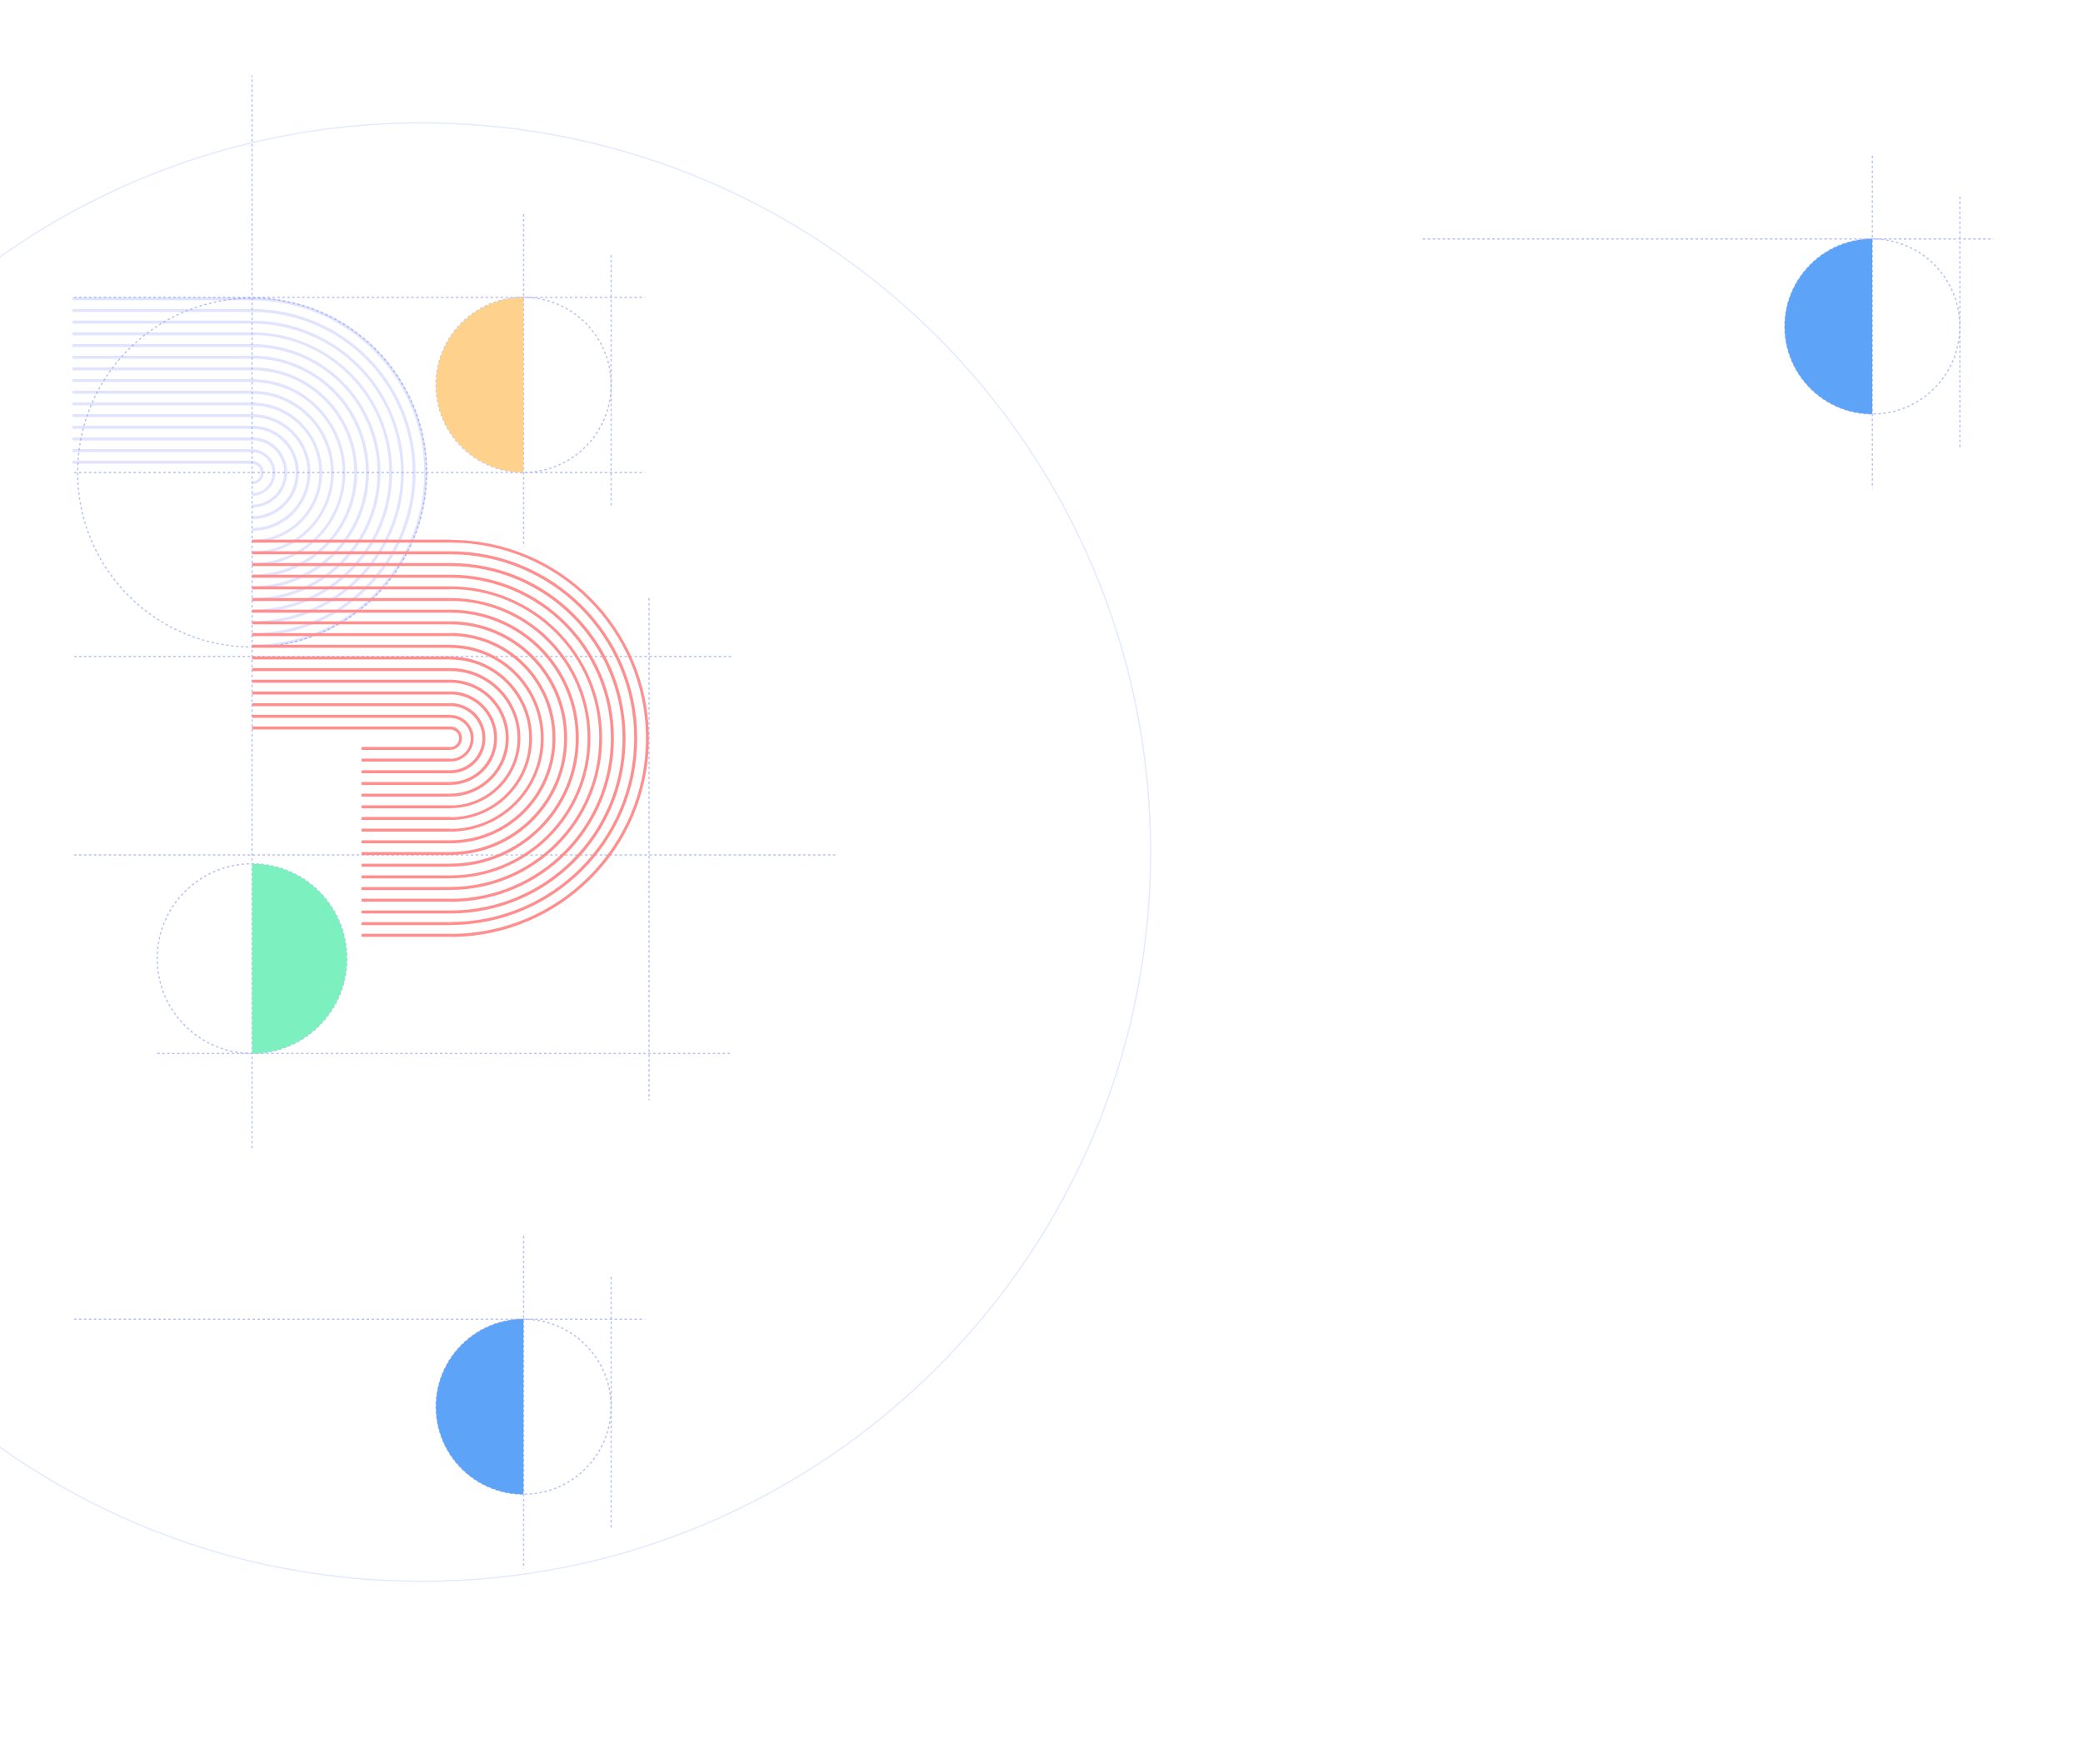
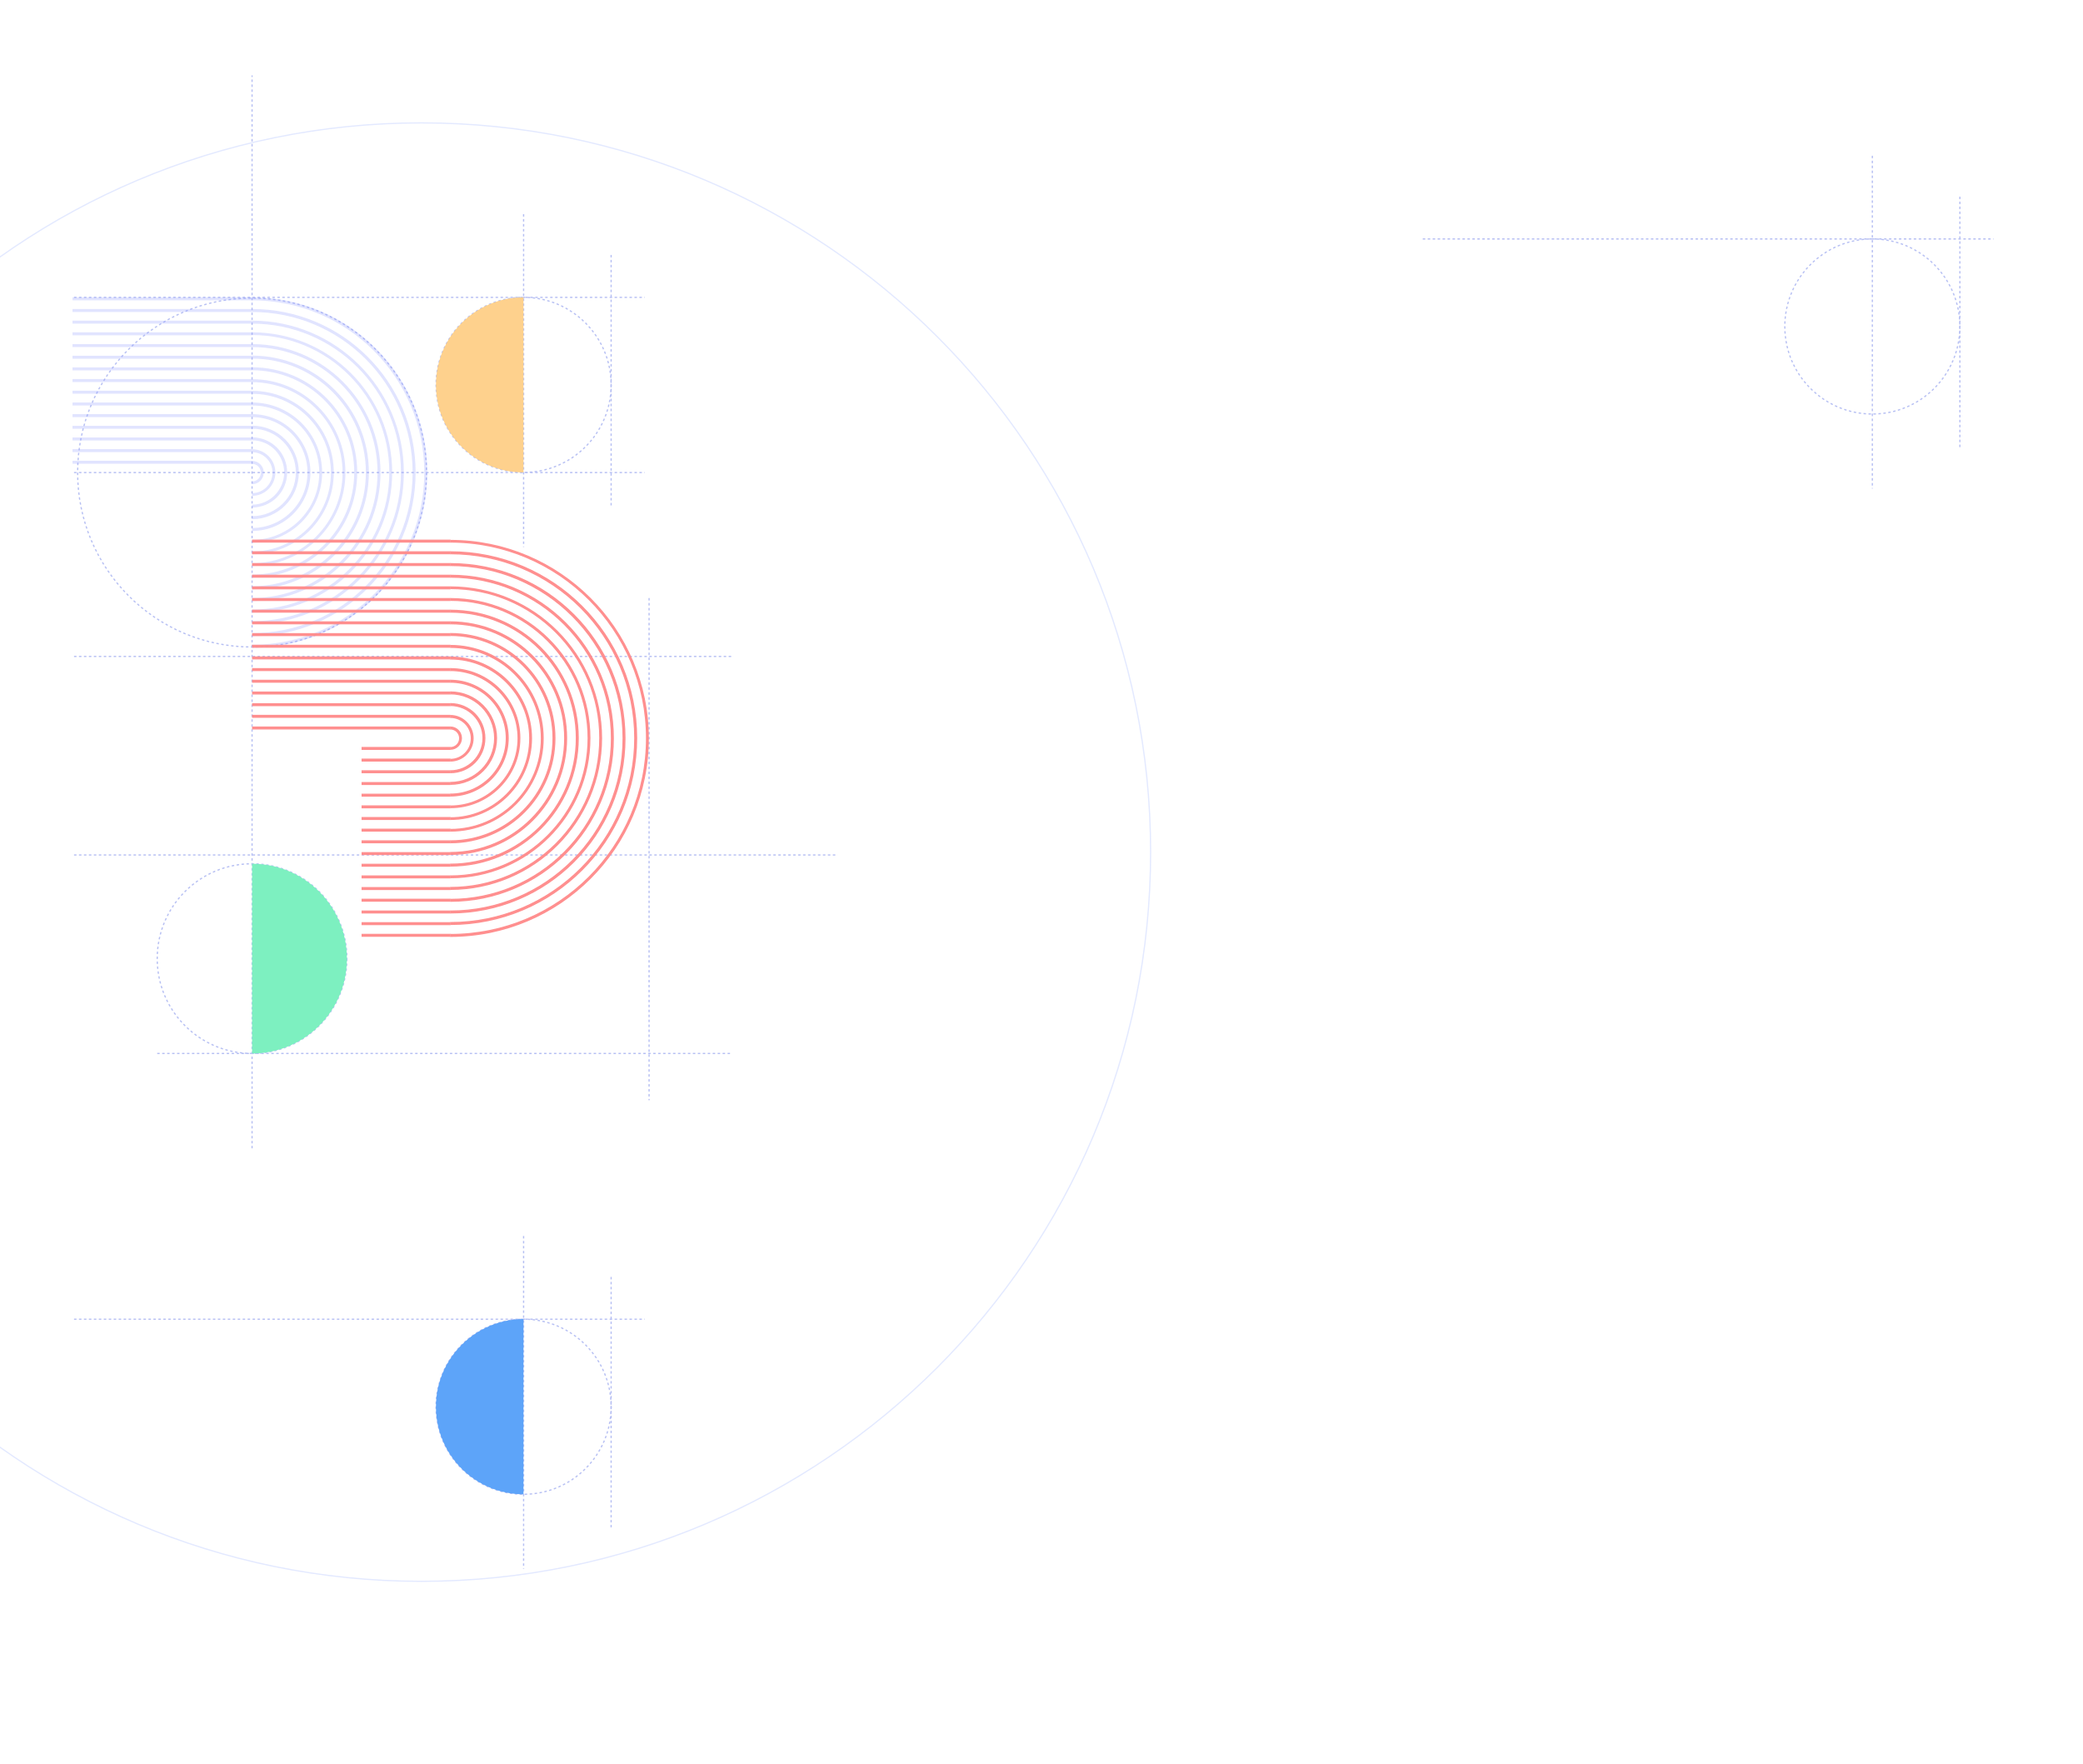
<svg xmlns="http://www.w3.org/2000/svg" version="1.1" id="Layer_1" x="0px" y="0px" viewBox="0 0 1680 1422" style="enable-background:new 0 0 1680 1422;" xml:space="preserve">
  <style type="text/css">
	.st0{fill:none;stroke:#B7C0F3;stroke-dasharray:2,2;}
	.st1{opacity:0.25;}
	.st2{fill:#8793FE;}
	.st3{opacity:0.95;fill:#FECF87;enable-background:new    ;}
	.st4{opacity:0.95;fill:#55A0F9;enable-background:new    ;}
	.st5{fill:#7DF0C0;}
	.st6{opacity:0.95;}
	.st7{fill:#FF8989;}
	.st8{opacity:0.2;fill:none;stroke:#7190FF;enable-background:new    ;}
</style>
  <path class="st0" d="M59.7,689.5c0,0,171.4,0,615.1,0" />
  <path class="st0" d="M59.7,529.4h531" />
  <path class="st0" d="M59.7,239.8c0,0,16.6,0,460.3,0" />
  <path class="st0" d="M59.7,381.1H520" />
  <path class="st0" d="M126.8,849.6h463.9" />
  <path class="st0" d="M203.3,926.1V60.8" />
  <path class="st0" d="M492.9,205.6v202.5" />
  <path class="st0" d="M422.3,172.7c0,0,0,172.4,0,268.4" />
  <path class="st0" d="M59.7,1063.9c0,0,16.6,0,460.3,0" />
  <path class="st0" d="M492.9,1029.8v202.5" />
  <path class="st0" d="M422.3,996.8c0,0,0,172.4,0,268.4" />
  <path class="st0" d="M523.5,482.3v405" />
  <circle class="st0" cx="203.3" cy="381.1" r="140.7" />
  <circle class="st0" cx="422.3" cy="310.4" r="70.6" />
  <circle class="st0" cx="422.3" cy="1134.5" r="70.6" />
  <circle class="st0" cx="203.3" cy="773.1" r="76.5" />
  <g class="st1">
-     <path class="st2" d="M203.3,239.8c78.1,0,141.3,63.2,141.3,141.3s-63.2,141.3-141.3,141.3V520c76.8,0,138.9-62.2,138.9-138.9   s-62.2-138.9-138.9-138.9V239.8z" />
-     <path class="st2" d="M203.3,249.2c72.9,0,131.9,59,131.9,131.9s-59,131.9-131.9,131.9v-2.4c71.6,0,129.5-57.9,129.5-129.5   s-57.9-129.5-129.5-129.5V249.2z" />
-     <path class="st2" d="M203.3,258.6c67.6,0,122.4,54.9,122.4,122.4s-54.9,122.4-122.4,122.4v-2.4c66.3,0,120.1-53.8,120.1-120.1   S269.6,261,203.3,261V258.6z" />
+     <path class="st2" d="M203.3,239.8c78.1,0,141.3,63.2,141.3,141.3s-63.2,141.3-141.3,141.3V520c76.8,0,138.9-62.2,138.9-138.9   S280,242.2,203.3,242.2L203.3,239.8L203.3,239.8z" />
+     <path class="st2" d="M203.3,249.2c72.9,0,131.9,59,131.9,131.9S276.2,513,203.3,513v-2.4c71.6,0,129.5-57.9,129.5-129.5   s-57.9-129.5-129.5-129.5L203.3,249.2L203.3,249.2z" />
+     <path class="st2" d="M203.3,258.6c67.6,0,122.4,54.9,122.4,122.4s-54.9,122.4-122.4,122.4V501c66.3,0,120.1-53.8,120.1-120.1   S269.6,261,203.3,261V258.6z" />
    <path class="st2" d="M203.3,268c62.4,0,113,50.6,113,113s-50.6,113-113,113v-2.4c61.1,0,110.7-49.6,110.7-110.7   s-49.6-110.7-110.7-110.7V268z" />
    <path class="st2" d="M203.3,484.7c57.2,0,103.6-46.4,103.6-103.6s-46.4-103.6-103.6-103.6v2.4c55.9,0,101.2,45.3,101.2,101.2   s-45.3,101.2-101.2,101.2V484.7z" />
    <path class="st2" d="M203.3,475.2c52,0,94.2-42.1,94.2-94.2s-42.1-94.2-94.2-94.2v2.4c50.7,0,91.8,41.1,91.8,91.8   s-41.1,91.8-91.8,91.8V475.2z" />
-     <path class="st2" d="M203.3,465.8c46.9,0,84.8-37.9,84.8-84.8s-37.9-84.8-84.8-84.8v2.4c45.6,0,82.4,36.8,82.4,82.4   s-36.8,82.4-82.4,82.4V465.8z" />
-     <path class="st2" d="M203.3,456.4c41.6,0,75.3-33.8,75.3-75.3s-33.8-75.3-75.3-75.3v2.4c40.3,0,73,32.7,73,73s-32.7,73-73,73V456.4   z" />
-     <path class="st2" d="M203.3,447c36.4,0,65.9-29.5,65.9-65.9s-29.5-65.9-65.9-65.9v2.4c35.1,0,63.6,28.5,63.6,63.6   s-28.5,63.6-63.6,63.6V447z" />
+     <path class="st2" d="M203.3,465.8c46.9,0,84.8-37.9,84.8-84.8s-37.9-84.8-84.8-84.8v2.4c45.6,0,82.4,36.8,82.4,82.4   s-36.8,82.4-82.4,82.4L203.3,465.8L203.3,465.8z" />
+     <path class="st2" d="M203.3,456.4c41.6,0,75.3-33.8,75.3-75.3s-33.8-75.3-75.3-75.3v2.4c40.3,0,73,32.7,73,73s-32.7,73-73,73   L203.3,456.4L203.3,456.4z" />
+     <path class="st2" d="M203.3,447c36.4,0,65.9-29.5,65.9-65.9s-29.5-65.9-65.9-65.9v2.4c35.1,0,63.6,28.5,63.6,63.6   s-28.5,63.6-63.6,63.6L203.3,447L203.3,447z" />
    <path class="st2" d="M203.3,437.6c31.2,0,56.5-25.3,56.5-56.5s-25.3-56.5-56.5-56.5v2.4c29.9,0,54.2,24.3,54.2,54.2   c0,29.9-24.3,54.2-54.2,54.2V437.6z" />
-     <path class="st2" d="M203.3,428.2c26,0,47.1-21.1,47.1-47.1S229.3,334,203.3,334v2.4c24.7,0,44.7,20,44.7,44.7   c0,24.7-20,44.7-44.7,44.7V428.2z" />
+     <path class="st2" d="M203.3,428.2c26,0,47.1-21.1,47.1-47.1S229.3,334,203.3,334v2.4c24.7,0,44.7,20,44.7,44.7s-20,44.7-44.7,44.7   V428.2z" />
    <path class="st2" d="M203.3,418.7c20.8,0,37.7-16.8,37.7-37.7s-16.8-37.7-37.7-37.7v2.4c19.5,0,35.3,15.8,35.3,35.3   s-15.8,35.3-35.3,35.3V418.7z" />
-     <path class="st2" d="M203.3,409.3c15.7,0,28.3-12.6,28.3-28.3c0-15.7-12.6-28.3-28.3-28.3v2.4c14.4,0,25.9,11.7,25.9,25.9   S217.7,407,203.3,407V409.3z" />
+     <path class="st2" d="M203.3,409.3c15.7,0,28.3-12.6,28.3-28.3c0-15.7-12.6-28.3-28.3-28.3v2.4c14.4,0,25.9,11.7,25.9,25.9   s-11.5,26-25.9,26V409.3z" />
    <path class="st2" d="M203.3,399.9c10.4,0,18.8-8.5,18.8-18.8s-8.5-18.8-18.8-18.8v2.4c9.1,0,16.5,7.4,16.5,16.5   s-7.4,16.5-16.5,16.5V399.9z" />
-     <path class="st2" d="M203.3,390.5c5.2,0,9.4-4.2,9.4-9.4c0-5.2-4.2-9.4-9.4-9.4v2.4c3.9,0,7.1,3.2,7.1,7.1c0,3.9-3.2,7.1-7.1,7.1   V390.5z" />
+     <path class="st2" d="M203.3,390.5c5.2,0,9.4-4.2,9.4-9.4c0-5.2-4.2-9.4-9.4-9.4v2.4c3.9,0,7.1,3.2,7.1,7.1s-3.2,7.1-7.1,7.1V390.5z   " />
  </g>
  <g class="st1">
    <path class="st2" d="M203.3,239.8v2.4H58.5v-2.4H203.3z" />
    <path class="st2" d="M203.3,249.2v2.4H58.5v-2.4H203.3z" />
    <path class="st2" d="M203.3,258.6v2.4H58.5v-2.4H203.3z" />
    <path class="st2" d="M203.3,268v2.4H58.5V268H203.3z" />
    <path class="st2" d="M203.3,277.5v2.4H58.5v-2.4H203.3z" />
    <path class="st2" d="M203.3,286.9v2.4H58.5v-2.4H203.3z" />
    <path class="st2" d="M203.3,296.3v2.4H58.5v-2.4H203.3z" />
    <path class="st2" d="M203.3,305.7v2.4H58.5v-2.4H203.3z" />
    <path class="st2" d="M203.3,315.1v2.4H58.5v-2.4H203.3z" />
    <path class="st2" d="M203.3,324.6v2.4H58.5v-2.4H203.3z" />
    <path class="st2" d="M203.3,334v2.4H58.5V334H203.3z" />
    <path class="st2" d="M203.3,343.4v2.4H58.5v-2.4H203.3z" />
    <path class="st2" d="M203.3,352.8v2.4H58.5v-2.4H203.3z" />
    <path class="st2" d="M203.3,362.2v2.4H58.5v-2.4H203.3z" />
    <path class="st2" d="M203.3,371.6v2.4H58.5v-2.4H203.3z" />
  </g>
  <path class="st3" d="M351.6,310.4c0,39,31.7,70.6,70.6,70.6V239.8C383.3,239.8,351.6,271.5,351.6,310.4z" />
  <path class="st4" d="M351.6,1134.5c0,39,31.7,70.6,70.6,70.6v-141.3C383.3,1063.9,351.6,1095.6,351.6,1134.5z" />
  <path class="st0" d="M1147.5,192.7c0,0,16.6,0,460.3,0" />
  <path class="st0" d="M1580.7,158.6v202.5" />
  <path class="st0" d="M1510.1,125.6c0,0,0,172.4,0,268.4" />
  <circle class="st0" cx="1510.1" cy="263.3" r="70.6" />
-   <path class="st4" d="M1439.4,263.3c0,39,31.7,70.6,70.6,70.6V192.7C1471.1,192.7,1439.4,224.4,1439.4,263.3z" />
  <path class="st5" d="M279.8,773.1c0-42.3-34.3-76.5-76.5-76.5v153C245.6,849.6,279.8,815.4,279.8,773.1z" />
  <g class="st6">
    <path class="st7" d="M363.2,437.6c87.1,0,157.8,70.6,157.8,157.8s-70.6,157.8-157.8,157.8v2.4c88.4,0,160.1-71.7,160.1-160.1   s-71.7-160.1-160.1-160.1L363.2,437.6L363.2,437.6z" />
-     <path class="st7" d="M363.2,444.6c83.2,0,150.7,67.5,150.7,150.7S446.4,746,363.2,746v-2.4c81.9,0,148.3-66.4,148.3-148.3   S445.1,447,363.2,447L363.2,444.6L363.2,444.6z" />
-     <path class="st7" d="M363.2,454.1c78.1,0,141.3,63.2,141.3,141.3s-63.2,141.3-141.3,141.3v-2.4c76.8,0,138.9-62.2,138.9-138.9   s-62.2-138.9-138.9-138.9L363.2,454.1L363.2,454.1z" />
-     <path class="st7" d="M363.2,463.5c72.9,0,131.9,59,131.9,131.9s-59,131.9-131.9,131.9v-2.4c71.6,0,129.5-57.9,129.5-129.5   s-57.9-129.5-129.5-129.5L363.2,463.5L363.2,463.5z" />
-     <path class="st7" d="M363.2,472.9c67.6,0,122.4,54.9,122.4,122.4s-54.9,122.4-122.4,122.4v-2.4c66.3,0,120.1-53.8,120.1-120.1   s-53.8-120.1-120.1-120.1L363.2,472.9L363.2,472.9z" />
-     <path class="st7" d="M363.2,482.3c62.4,0,113,50.6,113,113s-50.6,113-113,113V706c61.1,0,110.7-49.6,110.7-110.7   s-49.6-110.7-110.7-110.7L363.2,482.3L363.2,482.3z" />
-     <path class="st7" d="M363.2,698.9c57.2,0,103.6-46.4,103.6-103.6c0-57.2-46.4-103.6-103.6-103.6v2.4c55.9,0,101.2,45.3,101.2,101.2   c0,55.9-45.3,101.2-101.2,101.2L363.2,698.9L363.2,698.9z" />
-     <path class="st7" d="M363.2,689.5c52,0,94.2-42.1,94.2-94.2c0-52-42.1-94.2-94.2-94.2v2.4c50.7,0,91.8,41.1,91.8,91.8   s-41.1,91.8-91.8,91.8L363.2,689.5L363.2,689.5z" />
-     <path class="st7" d="M363.2,680.1c46.9,0,84.8-37.9,84.8-84.8s-37.9-84.8-84.8-84.8v2.4c45.6,0,82.4,36.8,82.4,82.4   c0,45.6-36.8,82.4-82.4,82.4L363.2,680.1L363.2,680.1z" />
-     <path class="st7" d="M363.2,670.7c41.6,0,75.3-33.8,75.3-75.3c0-41.6-33.8-75.3-75.3-75.3v2.4c40.3,0,73,32.7,73,73   c0,40.3-32.7,73-73,73L363.2,670.7L363.2,670.7z" />
-     <path class="st7" d="M363.2,661.3c36.4,0,65.9-29.5,65.9-65.9c0-36.4-29.5-65.9-65.9-65.9v2.4c35.1,0,63.6,28.5,63.6,63.6   s-28.5,63.6-63.6,63.6L363.2,661.3L363.2,661.3z" />
-     <path class="st7" d="M363.2,651.8c31.2,0,56.5-25.3,56.5-56.5c0-31.2-25.3-56.5-56.5-56.5v2.4c29.9,0,54.2,24.3,54.2,54.2   c0,29.9-24.3,54.2-54.2,54.2L363.2,651.8L363.2,651.8z" />
-     <path class="st7" d="M363.2,642.4c26,0,47.1-21.1,47.1-47.1c0-26-21.1-47.1-47.1-47.1v2.4c24.7,0,44.7,20,44.7,44.7   c0,24.7-20,44.7-44.7,44.7L363.2,642.4L363.2,642.4z" />
-     <path class="st7" d="M363.2,633c20.8,0,37.7-16.8,37.7-37.7c0-20.8-16.8-37.7-37.7-37.7v2.4c19.5,0,35.3,15.8,35.3,35.3   c0,19.5-15.8,35.3-35.3,35.3L363.2,633L363.2,633z" />
-     <path class="st7" d="M363.2,623.6c15.7,0,28.3-12.6,28.3-28.3c0-15.7-12.6-28.3-28.3-28.3v2.4c14.4,0,25.9,11.7,25.9,25.9   c0,14.2-11.5,25.9-25.9,25.9L363.2,623.6L363.2,623.6z" />
-     <path class="st7" d="M363.2,614.2c10.4,0,18.8-8.5,18.8-18.8c0-10.4-8.5-18.8-18.8-18.8v2.4c9.1,0,16.5,7.4,16.5,16.5   c0,9.1-7.4,16.5-16.5,16.5L363.2,614.2L363.2,614.2z" />
-     <path class="st7" d="M363.2,604.7c5.2,0,9.4-4.2,9.4-9.4c0-5.2-4.2-9.4-9.4-9.4v2.4c3.9,0,7.1,3.2,7.1,7.1c0,3.9-3.2,7.1-7.1,7.1   V604.7z" />
+     <path class="st7" d="M363.2,444.6c83.2,0,150.7,67.5,150.7,150.7S446.4,746,363.2,746v-2.4c81.9,0,148.3-66.4,148.3-148.3   S445.1,447,363.2,447V444.6L363.2,444.6z" />
+     <path class="st7" d="M363.2,454.1c78.1,0,141.3,63.2,141.3,141.3s-63.2,141.3-141.3,141.3v-2.4c76.8,0,138.9-62.2,138.9-138.9   s-62.2-138.9-138.9-138.9V454.1L363.2,454.1z" />
+     <path class="st7" d="M363.2,463.5c72.9,0,131.9,59,131.9,131.9s-59,131.9-131.9,131.9v-2.4c71.6,0,129.5-57.9,129.5-129.5   s-57.9-129.5-129.5-129.5V463.5L363.2,463.5z" />
+     <path class="st7" d="M363.2,472.9c67.6,0,122.4,54.9,122.4,122.4s-54.9,122.4-122.4,122.4v-2.4c66.3,0,120.1-53.8,120.1-120.1   s-53.8-120.1-120.1-120.1V472.9L363.2,472.9z" />
+     <path class="st7" d="M363.2,482.3c62.4,0,113,50.6,113,113s-50.6,113-113,113V706c61.1,0,110.7-49.6,110.7-110.7   s-49.6-110.7-110.7-110.7V482.3L363.2,482.3z" />
+     <path class="st7" d="M363.2,698.9c57.2,0,103.6-46.4,103.6-103.6c0-57.2-46.4-103.6-103.6-103.6v2.4c55.9,0,101.2,45.3,101.2,101.2   s-45.3,101.2-101.2,101.2V698.9L363.2,698.9z" />
+     <path class="st7" d="M363.2,689.5c52,0,94.2-42.1,94.2-94.2c0-52-42.1-94.2-94.2-94.2v2.4c50.7,0,91.8,41.1,91.8,91.8   s-41.1,91.8-91.8,91.8V689.5L363.2,689.5z" />
+     <path class="st7" d="M363.2,680.1c46.9,0,84.8-37.9,84.8-84.8s-37.9-84.8-84.8-84.8v2.4c45.6,0,82.4,36.8,82.4,82.4   c0,45.6-36.8,82.4-82.4,82.4V680.1L363.2,680.1z" />
+     <path class="st7" d="M363.2,670.7c41.6,0,75.3-33.8,75.3-75.3c0-41.6-33.8-75.3-75.3-75.3v2.4c40.3,0,73,32.7,73,73s-32.7,73-73,73   V670.7L363.2,670.7z" />
+     <path class="st7" d="M363.2,661.3c36.4,0,65.9-29.5,65.9-65.9s-29.5-65.9-65.9-65.9v2.4c35.1,0,63.6,28.5,63.6,63.6   s-28.5,63.6-63.6,63.6V661.3L363.2,661.3z" />
+     <path class="st7" d="M363.2,651.8c31.2,0,56.5-25.3,56.5-56.5s-25.3-56.5-56.5-56.5v2.4c29.9,0,54.2,24.3,54.2,54.2   s-24.3,54.2-54.2,54.2V651.8L363.2,651.8z" />
+     <path class="st7" d="M363.2,642.4c26,0,47.1-21.1,47.1-47.1s-21.1-47.1-47.1-47.1v2.4c24.7,0,44.7,20,44.7,44.7s-20,44.7-44.7,44.7   V642.4L363.2,642.4z" />
+     <path class="st7" d="M363.2,633c20.8,0,37.7-16.8,37.7-37.7c0-20.8-16.8-37.7-37.7-37.7v2.4c19.5,0,35.3,15.8,35.3,35.3   s-15.8,35.3-35.3,35.3V633L363.2,633z" />
+     <path class="st7" d="M363.2,623.6c15.7,0,28.3-12.6,28.3-28.3S378.9,567,363.2,567v2.4c14.4,0,25.9,11.7,25.9,25.9   s-11.5,25.9-25.9,25.9V623.6L363.2,623.6z" />
+     <path class="st7" d="M363.2,614.2c10.4,0,18.8-8.5,18.8-18.8c0-10.4-8.5-18.8-18.8-18.8v2.4c9.1,0,16.5,7.4,16.5,16.5   s-7.4,16.5-16.5,16.5V614.2L363.2,614.2z" />
+     <path class="st7" d="M363.2,604.7c5.2,0,9.4-4.2,9.4-9.4s-4.2-9.4-9.4-9.4v2.4c3.9,0,7.1,3.2,7.1,7.1c0,3.9-3.2,7.1-7.1,7.1V604.7z   " />
  </g>
  <g class="st6">
    <path class="st7" d="M363.4,435.2v2.4H203.3v-2.4H363.4z" />
    <path class="st7" d="M363.4,444.6v2.4H203.3v-2.4H363.4z" />
    <path class="st7" d="M363.4,454.1v2.4H203.3v-2.4H363.4z" />
    <path class="st7" d="M363.4,463.5v2.4H203.3v-2.4H363.4z" />
    <path class="st7" d="M363.4,472.9v2.4H203.3v-2.4H363.4z" />
    <path class="st7" d="M363.4,482.3v2.4H203.3v-2.4H363.4z" />
    <path class="st7" d="M363.4,491.7v2.4H203.3v-2.4H363.4z" />
    <path class="st7" d="M363.4,501.1v2.4H203.3v-2.4H363.4z" />
    <path class="st7" d="M363.4,510.6v2.4H203.3v-2.4H363.4z" />
    <path class="st7" d="M363.4,520v2.4H203.3V520H363.4z" />
    <path class="st7" d="M363.4,529.4v2.4H203.3v-2.4H363.4z" />
    <path class="st7" d="M363.4,538.8v2.4H203.3v-2.4H363.4z" />
    <path class="st7" d="M363.4,548.2v2.4H203.3v-2.4H363.4z" />
    <path class="st7" d="M363.4,557.7v2.4H203.3v-2.4H363.4z" />
    <path class="st7" d="M363.4,567.1v2.4H203.3v-2.4H363.4z" />
    <path class="st7" d="M363.4,576.5v2.4H203.3v-2.4H363.4z" />
    <path class="st7" d="M363.4,585.9v2.4H203.3v-2.4H363.4z" />
  </g>
  <g class="st6">
    <path class="st7" d="M363.4,602.4v2.4h-71.8v-2.4H363.4z" />
    <path class="st7" d="M363.4,611.8v2.4h-71.8v-2.4H363.4z" />
    <path class="st7" d="M363.4,621.2v2.4h-71.8v-2.4H363.4z" />
    <path class="st7" d="M363.4,630.7v2.4h-71.8v-2.4H363.4z" />
    <path class="st7" d="M363.4,640.1v2.4h-71.8v-2.4H363.4z" />
    <path class="st7" d="M363.4,649.5v2.4h-71.8v-2.4H363.4z" />
    <path class="st7" d="M363.4,658.9v2.4h-71.8v-2.4H363.4z" />
    <path class="st7" d="M363.4,668.3v2.4h-71.8v-2.4H363.4z" />
    <path class="st7" d="M363.4,677.7v2.4h-71.8v-2.4H363.4z" />
    <path class="st7" d="M363.4,687.2v2.4h-71.8v-2.4H363.4z" />
    <path class="st7" d="M363.4,696.6v2.4h-71.8v-2.4H363.4z" />
    <path class="st7" d="M363.4,706v2.4h-71.8V706H363.4z" />
    <path class="st7" d="M363.4,715.4v2.4h-71.8v-2.4H363.4z" />
    <path class="st7" d="M363.4,724.8v2.4h-71.8v-2.4H363.4z" />
    <path class="st7" d="M363.4,734.3v2.4h-71.8v-2.4H363.4z" />
    <path class="st7" d="M363.4,743.7v2.4h-71.8v-2.4H363.4z" />
    <path class="st7" d="M363.4,753.1v2.4h-71.8v-2.4H363.4z" />
  </g>
  <circle class="st8" cx="339.9" cy="687.2" r="588.1" />
</svg>
